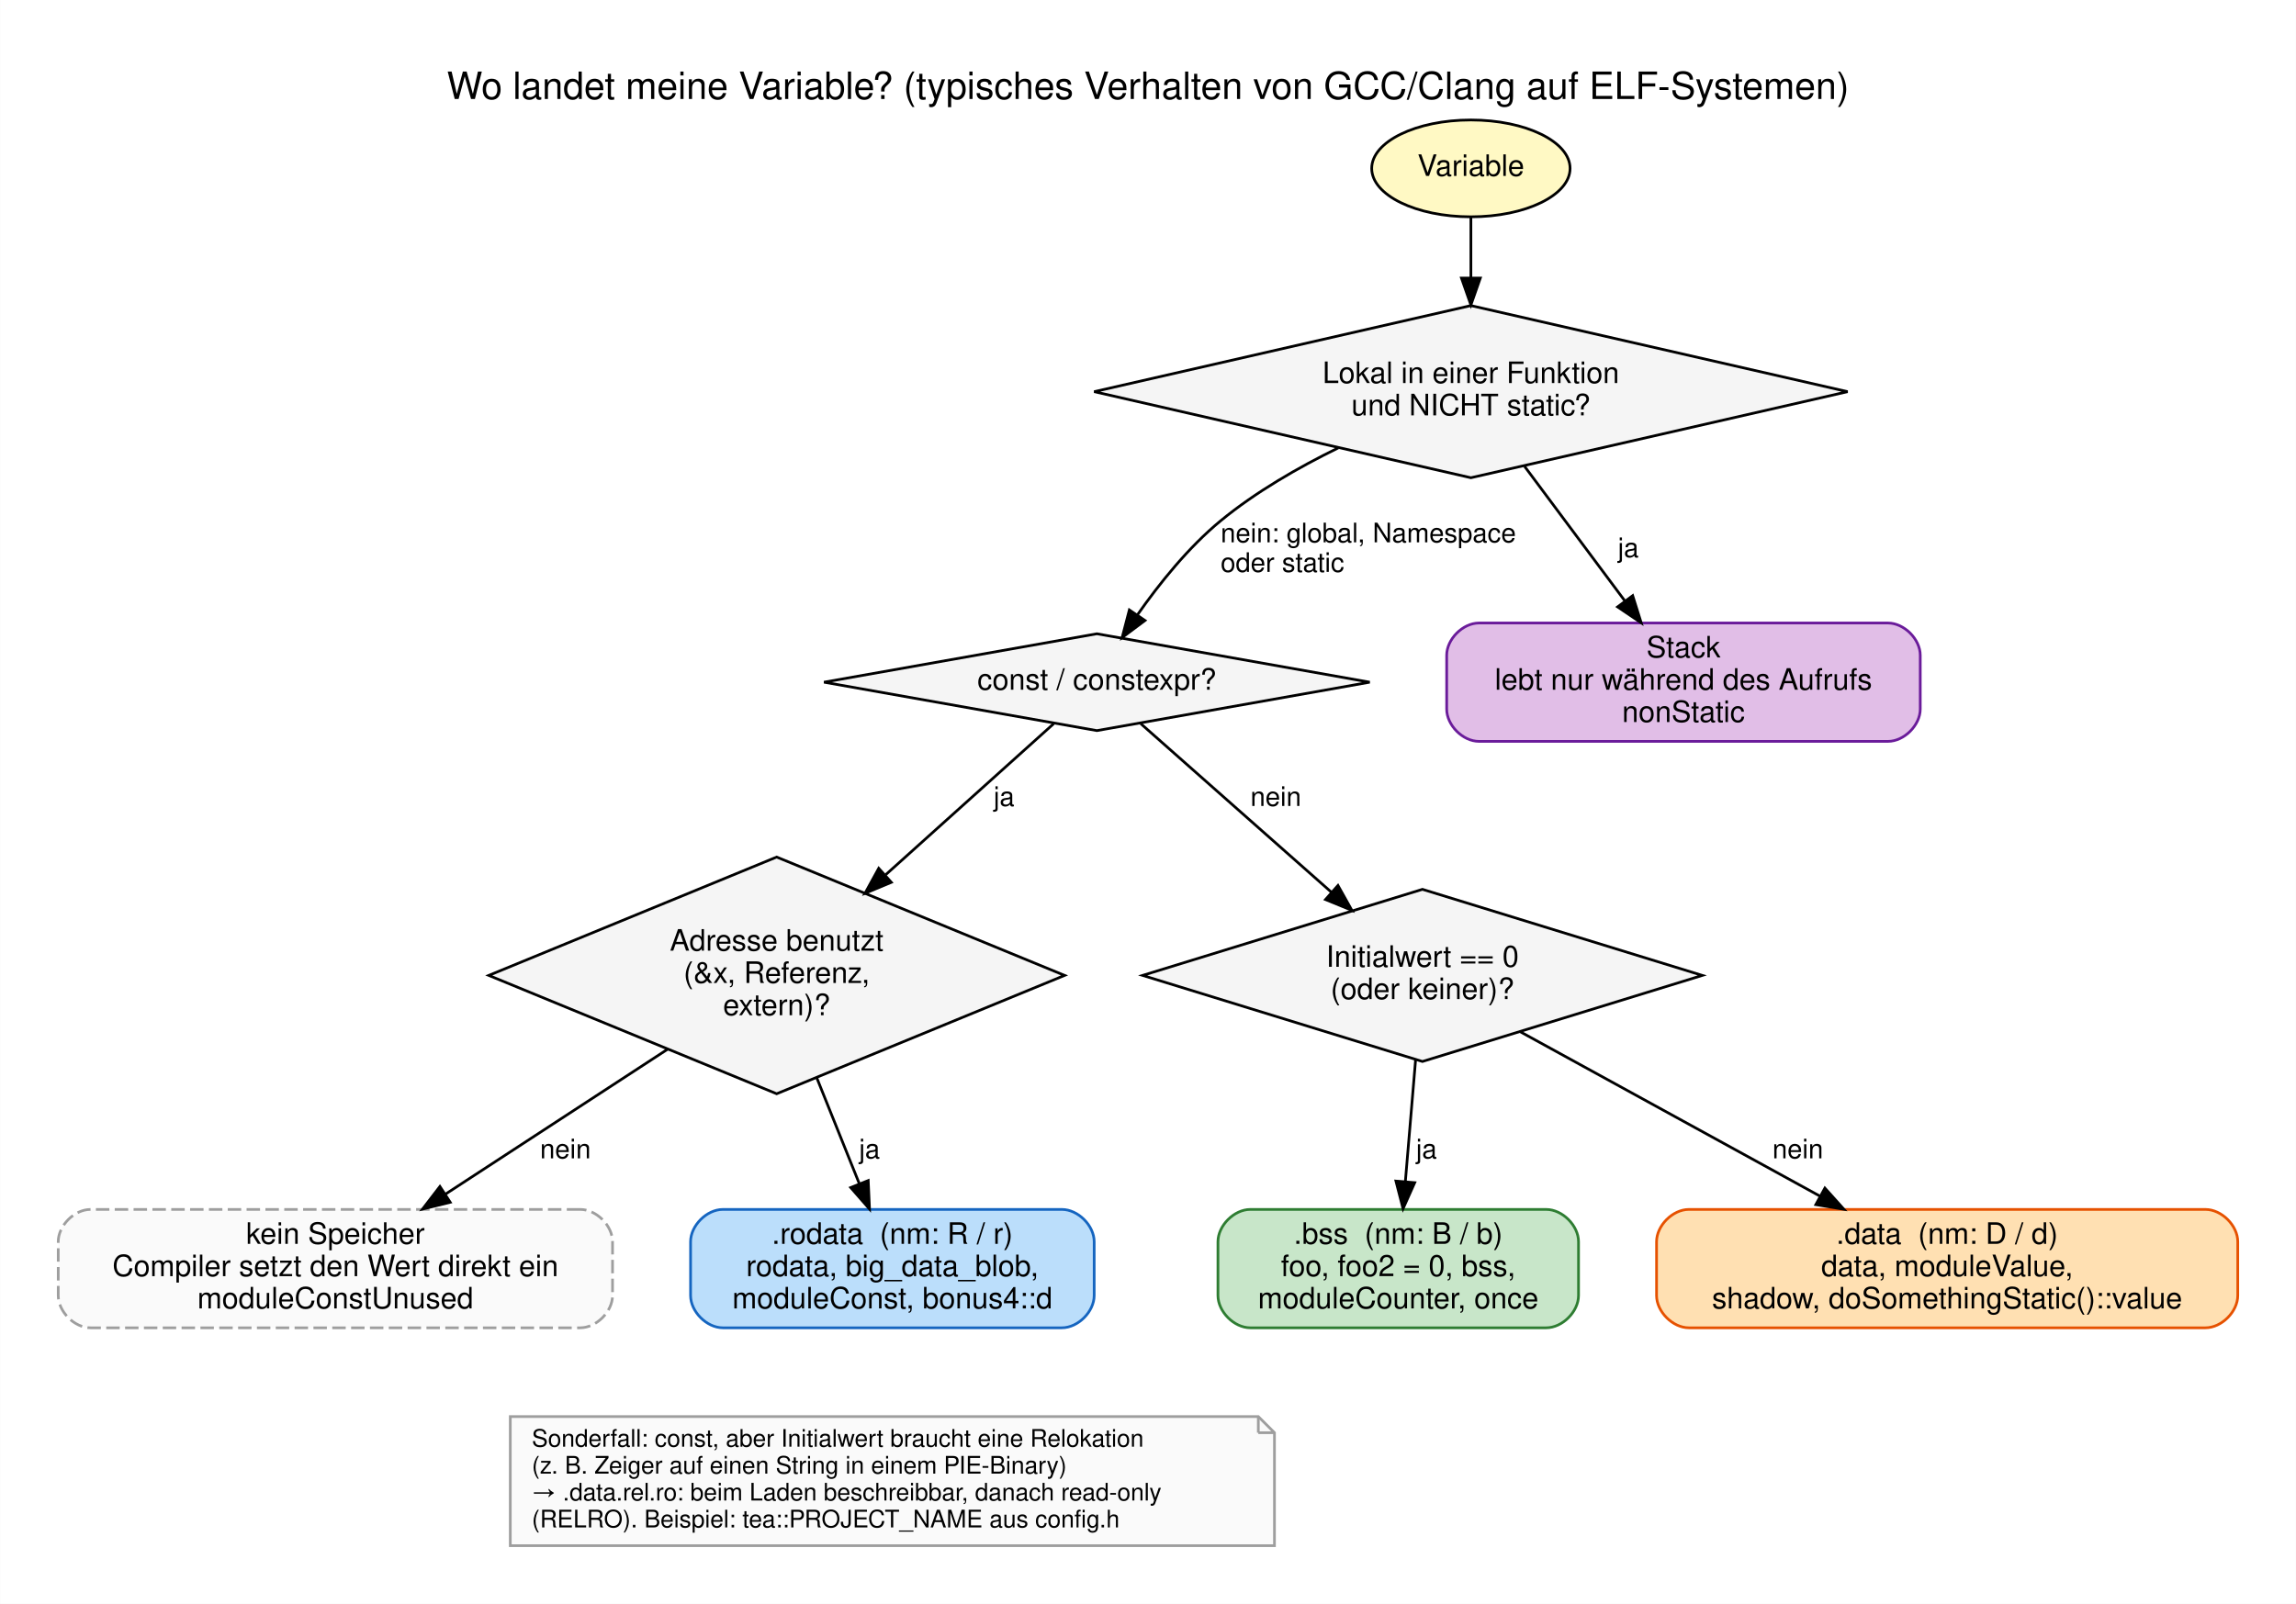
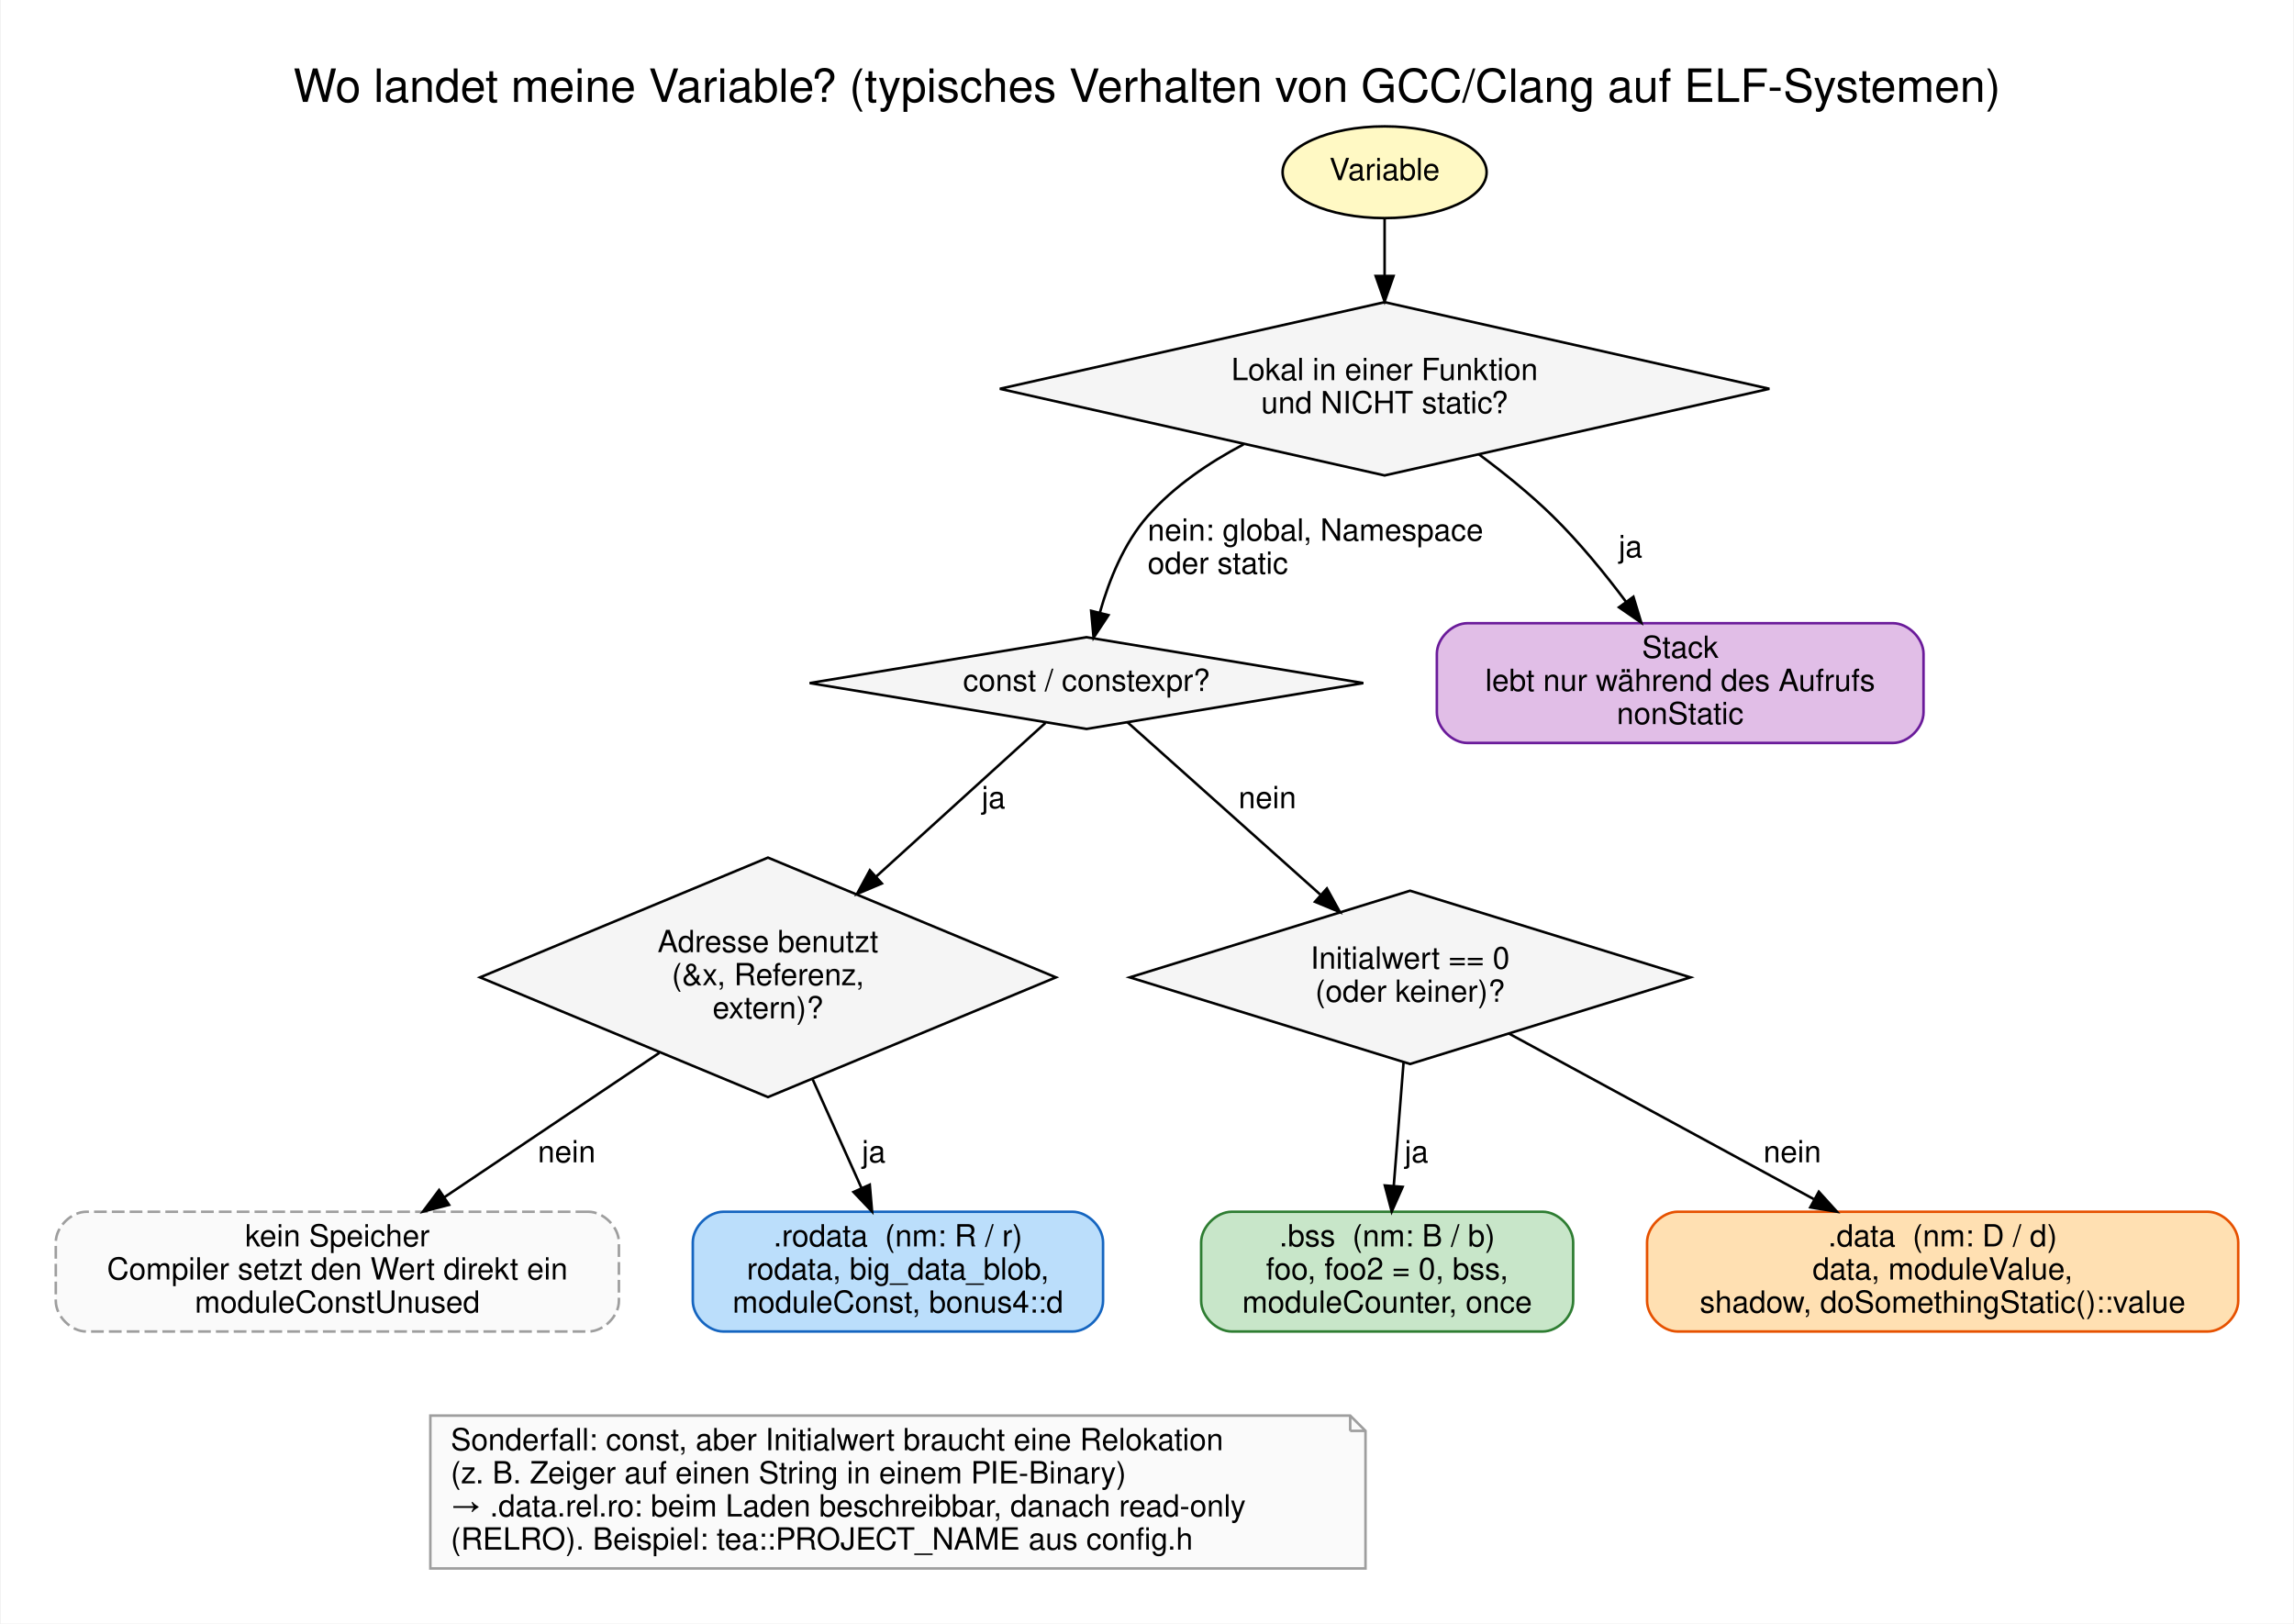
- <svg xmlns="http://www.w3.org/2000/svg" width="853pt" height="596pt" viewBox="0.00 0.00 853.20 596.20">
-   <g id="graph0" class="graph" transform="scale(1 1) rotate(0) translate(21.6 574.6)">
-     <polygon fill="white" stroke="transparent" points="-21.6,21.6 -21.6,-574.6 831.6,-574.6 831.6,21.6 -21.6,21.6" />
-     <text text-anchor="middle" x="405" y="-537.8" font-family="Helvetica,sans-Serif" font-size="14.00">Wo landet meine Variable? (typisches Verhalten von GCC/Clang auf ELF-Systemen)</text>
+ <svg xmlns="http://www.w3.org/2000/svg" width="900pt" height="637pt" viewBox="0.00 0.00 899.70 637.20">
+   <g id="graph0" class="graph" transform="scale(1 1) rotate(0) translate(21.6 615.6)">
+     <polygon fill="white" stroke="transparent" points="-21.6,21.6 -21.6,-615.6 878.1,-615.6 878.1,21.6 -21.6,21.6" />
+     <text text-anchor="middle" x="428.25" y="-575.6" font-family="Helvetica,sans-Serif" font-size="18.00">Wo landet meine Variable? (typisches Verhalten von GCC/Clang auf ELF-Systemen)</text>
    <g id="node1" class="node">
-       <ellipse fill="#fff9c4" stroke="black" cx="525" cy="-512" rx="36.86" ry="18" />
-       <text text-anchor="middle" x="525" y="-509.2" font-family="Helvetica,sans-Serif" font-size="11.00">Variable</text>
+       <ellipse fill="#fff9c4" stroke="black" cx="521.5" cy="-548" rx="40.03" ry="18" />
+       <text text-anchor="middle" x="521.5" y="-544.9" font-family="Helvetica,sans-Serif" font-size="12.00">Variable</text>
    </g>
    <g id="node2" class="node">
-       <polygon fill="#f5f5f5" stroke="black" points="525,-461 385,-429 525,-397 665,-429 525,-461" />
-       <text text-anchor="middle" x="525" y="-432.2" font-family="Helvetica,sans-Serif" font-size="11.00">Lokal in einer Funktion</text>
-       <text text-anchor="middle" x="525" y="-420.2" font-family="Helvetica,sans-Serif" font-size="11.00">und NICHT static?</text>
+       <polygon fill="#f5f5f5" stroke="black" points="521.5,-497 370.5,-463 521.5,-429 672.5,-463 521.5,-497" />
+       <text text-anchor="middle" x="521.5" y="-466.4" font-family="Helvetica,sans-Serif" font-size="12.00">Lokal in einer Funktion</text>
+       <text text-anchor="middle" x="521.5" y="-453.4" font-family="Helvetica,sans-Serif" font-size="12.00">und NICHT static?</text>
    </g>
    <g id="edge1" class="edge">
-       <path fill="none" stroke="black" d="M525,-493.82C525,-487.16 525,-479.22 525,-471.25" />
-       <polygon fill="black" stroke="black" points="528.5,-471.22 525,-461.22 521.5,-471.22 528.5,-471.22" />
+       <path fill="none" stroke="black" d="M521.5,-529.8C521.5,-523.19 521.5,-515.31 521.5,-507.34" />
+       <polygon fill="black" stroke="black" points="525,-507.28 521.5,-497.28 518,-507.28 525,-507.28" />
    </g>
    <g id="node3" class="node">
-       <polygon fill="#f5f5f5" stroke="black" points="386,-339 284.6,-321 386,-303 487.4,-321 386,-339" />
-       <text text-anchor="middle" x="386" y="-318.2" font-family="Helvetica,sans-Serif" font-size="11.00">const / constexpr?</text>
+       <polygon fill="#f5f5f5" stroke="black" points="404.5,-365.5 295.86,-347.5 404.5,-329.5 513.14,-347.5 404.5,-365.5" />
+       <text text-anchor="middle" x="404.5" y="-344.4" font-family="Helvetica,sans-Serif" font-size="12.00">const / constexpr?</text>
    </g>
    <g id="edge3" class="edge">
-       <path fill="none" stroke="black" d="M475.71,-408.1C460.82,-400.81 444.99,-391.69 432,-381 420.01,-371.14 409.19,-357.62 401.06,-346.02" />
-       <polygon fill="black" stroke="black" points="403.88,-343.94 395.39,-337.6 398.07,-347.85 403.88,-343.94" />
-       <text text-anchor="start" x="432" y="-373" font-family="Helvetica,sans-Serif" font-size="10.00"> nein: global, Namespace</text>
-       <text text-anchor="start" x="432" y="-362" font-family="Helvetica,sans-Serif" font-size="10.00"> oder static</text>
+       <path fill="none" stroke="black" d="M466.16,-441.21C452.43,-433.97 438.74,-424.65 428.5,-413 419.19,-402.41 413.37,-387.89 409.79,-375.3" />
+       <polygon fill="black" stroke="black" points="413.12,-374.16 407.29,-365.31 406.33,-375.86 413.12,-374.16" />
+       <text text-anchor="start" x="428.5" y="-403.4" font-family="Helvetica,sans-Serif" font-size="12.00"> nein: global, Namespace</text>
+       <text text-anchor="start" x="428.5" y="-390.4" font-family="Helvetica,sans-Serif" font-size="12.00"> oder static</text>
    </g>
    <g id="node6" class="node">
-       <path fill="#e1bee7" stroke="#6a1b9a" d="M680,-343C680,-343 528,-343 528,-343 522,-343 516,-337 516,-331 516,-331 516,-311 516,-311 516,-305 522,-299 528,-299 528,-299 680,-299 680,-299 686,-299 692,-305 692,-311 692,-311 692,-331 692,-331 692,-337 686,-343 680,-343" />
-       <text text-anchor="middle" x="604" y="-330.2" font-family="Helvetica,sans-Serif" font-size="11.00">Stack</text>
-       <text text-anchor="middle" x="604" y="-318.2" font-family="Helvetica,sans-Serif" font-size="11.00">lebt nur während des Aufrufs</text>
-       <text text-anchor="middle" x="604" y="-306.2" font-family="Helvetica,sans-Serif" font-size="11.00">nonStatic</text>
+       <path fill="#e1bee7" stroke="#6a1b9a" d="M721,-371C721,-371 554,-371 554,-371 548,-371 542,-365 542,-359 542,-359 542,-336 542,-336 542,-330 548,-324 554,-324 554,-324 721,-324 721,-324 727,-324 733,-330 733,-336 733,-336 733,-359 733,-359 733,-365 727,-371 721,-371" />
+       <text text-anchor="middle" x="637.5" y="-357.4" font-family="Helvetica,sans-Serif" font-size="12.00">Stack</text>
+       <text text-anchor="middle" x="637.5" y="-344.4" font-family="Helvetica,sans-Serif" font-size="12.00">lebt nur während des Aufrufs</text>
+       <text text-anchor="middle" x="637.5" y="-331.4" font-family="Helvetica,sans-Serif" font-size="12.00">nonStatic</text>
    </g>
    <g id="edge2" class="edge">
-       <path fill="none" stroke="black" d="M544.94,-401.25C556.27,-386.04 570.49,-366.96 582.13,-351.34" />
-       <polygon fill="black" stroke="black" points="585.13,-353.17 588.3,-343.06 579.52,-348.99 585.13,-353.17" />
-       <text text-anchor="middle" x="583.5" y="-367.5" font-family="Helvetica,sans-Serif" font-size="10.00"> ja</text>
+       <path fill="none" stroke="black" d="M558.56,-437.24C568.41,-429.94 578.73,-421.59 587.5,-413 597.82,-402.89 607.86,-390.59 616.2,-379.46" />
+       <polygon fill="black" stroke="black" points="619.14,-381.37 622.22,-371.23 613.49,-377.24 619.14,-381.37" />
+       <text text-anchor="middle" x="618" y="-396.9" font-family="Helvetica,sans-Serif" font-size="12.00"> ja</text>
    </g>
    <g id="node4" class="node">
-       <polygon fill="#f5f5f5" stroke="black" points="267,-256 160,-212 267,-168 374,-212 267,-256" />
-       <text text-anchor="middle" x="267" y="-221.2" font-family="Helvetica,sans-Serif" font-size="11.00">Adresse benutzt</text>
-       <text text-anchor="middle" x="267" y="-209.2" font-family="Helvetica,sans-Serif" font-size="11.00">(&amp;x, Referenz,</text>
-       <text text-anchor="middle" x="267" y="-197.2" font-family="Helvetica,sans-Serif" font-size="11.00">extern)?</text>
+       <polygon fill="#f5f5f5" stroke="black" points="279.5,-279 166.5,-232 279.5,-185 392.5,-232 279.5,-279" />
+       <text text-anchor="middle" x="279.5" y="-241.9" font-family="Helvetica,sans-Serif" font-size="12.00">Adresse benutzt</text>
+       <text text-anchor="middle" x="279.5" y="-228.9" font-family="Helvetica,sans-Serif" font-size="12.00">(&amp;x, Referenz,</text>
+       <text text-anchor="middle" x="279.5" y="-215.9" font-family="Helvetica,sans-Serif" font-size="12.00">extern)?</text>
    </g>
    <g id="edge4" class="edge">
-       <path fill="none" stroke="black" d="M369.95,-305.57C354.02,-291.24 328.94,-268.7 307.53,-249.44" />
-       <polygon fill="black" stroke="black" points="309.61,-246.6 299.83,-242.52 304.93,-251.81 309.61,-246.6" />
-       <text text-anchor="middle" x="351.5" y="-275" font-family="Helvetica,sans-Serif" font-size="10.00"> ja</text>
+       <path fill="none" stroke="black" d="M388.41,-331.89C371.71,-316.73 344.87,-292.35 322.01,-271.6" />
+       <polygon fill="black" stroke="black" points="324.19,-268.85 314.43,-264.72 319.48,-274.03 324.19,-268.85" />
+       <text text-anchor="middle" x="368" y="-298.4" font-family="Helvetica,sans-Serif" font-size="12.00"> ja</text>
    </g>
    <g id="node5" class="node">
-       <polygon fill="#f5f5f5" stroke="black" points="507,-244 403,-212 507,-180 611,-212 507,-244" />
-       <text text-anchor="middle" x="507" y="-215.2" font-family="Helvetica,sans-Serif" font-size="11.00">Initialwert == 0</text>
-       <text text-anchor="middle" x="507" y="-203.2" font-family="Helvetica,sans-Serif" font-size="11.00">(oder keiner)?</text>
+       <polygon fill="#f5f5f5" stroke="black" points="531.5,-266 421.5,-232 531.5,-198 641.5,-232 531.5,-266" />
+       <text text-anchor="middle" x="531.5" y="-235.4" font-family="Helvetica,sans-Serif" font-size="12.00">Initialwert == 0</text>
+       <text text-anchor="middle" x="531.5" y="-222.4" font-family="Helvetica,sans-Serif" font-size="12.00">(oder keiner)?</text>
    </g>
    <g id="edge5" class="edge">
-       <path fill="none" stroke="black" d="M402.32,-305.57C420.4,-289.58 450.06,-263.35 473.2,-242.89" />
-       <polygon fill="black" stroke="black" points="475.6,-245.44 480.77,-236.19 470.96,-240.2 475.6,-245.44" />
-       <text text-anchor="middle" x="452.5" y="-275" font-family="Helvetica,sans-Serif" font-size="10.00"> nein</text>
+       <path fill="none" stroke="black" d="M420.58,-332.13C439.5,-315.22 471.44,-286.67 496.21,-264.54" />
+       <polygon fill="black" stroke="black" points="498.85,-266.88 503.97,-257.6 494.18,-261.66 498.85,-266.88" />
+       <text text-anchor="middle" x="475.5" y="-298.4" font-family="Helvetica,sans-Serif" font-size="12.00"> nein</text>
    </g>
    <g id="node7" class="node">
-       <path fill="#fafafa" stroke="#9e9e9e" stroke-dasharray="5,2" d="M194,-125C194,-125 12,-125 12,-125 6,-125 0,-119 0,-113 0,-113 0,-93 0,-93 0,-87 6,-81 12,-81 12,-81 194,-81 194,-81 200,-81 206,-87 206,-93 206,-93 206,-113 206,-113 206,-119 200,-125 194,-125" />
-       <text text-anchor="middle" x="103" y="-112.2" font-family="Helvetica,sans-Serif" font-size="11.00">kein Speicher</text>
-       <text text-anchor="middle" x="103" y="-100.2" font-family="Helvetica,sans-Serif" font-size="11.00">Compiler setzt den Wert direkt ein</text>
-       <text text-anchor="middle" x="103" y="-88.2" font-family="Helvetica,sans-Serif" font-size="11.00">moduleConstUnused</text>
+       <path fill="#fafafa" stroke="#9e9e9e" stroke-dasharray="5,2" d="M209,-140C209,-140 12,-140 12,-140 6,-140 0,-134 0,-128 0,-128 0,-105 0,-105 0,-99 6,-93 12,-93 12,-93 209,-93 209,-93 215,-93 221,-99 221,-105 221,-105 221,-128 221,-128 221,-134 215,-140 209,-140" />
+       <text text-anchor="middle" x="110.5" y="-126.4" font-family="Helvetica,sans-Serif" font-size="12.00">kein Speicher</text>
+       <text text-anchor="middle" x="110.5" y="-113.4" font-family="Helvetica,sans-Serif" font-size="12.00">Compiler setzt den Wert direkt ein</text>
+       <text text-anchor="middle" x="110.5" y="-100.4" font-family="Helvetica,sans-Serif" font-size="12.00">moduleConstUnused</text>
    </g>
    <g id="edge7" class="edge">
-       <path fill="none" stroke="black" d="M226.46,-184.55C201.35,-168.16 169.19,-147.18 143.99,-130.74" />
-       <polygon fill="black" stroke="black" points="145.68,-127.66 135.39,-125.13 141.85,-133.53 145.68,-127.66" />
-       <text text-anchor="middle" x="188.5" y="-144" font-family="Helvetica,sans-Serif" font-size="10.00"> nein</text>
+       <path fill="none" stroke="black" d="M236.85,-202.36C211.03,-185.01 178.22,-162.98 152.51,-145.71" />
+       <polygon fill="black" stroke="black" points="154.33,-142.72 144.08,-140.05 150.43,-148.53 154.33,-142.72" />
+       <text text-anchor="middle" x="200.5" y="-159.4" font-family="Helvetica,sans-Serif" font-size="12.00"> nein</text>
    </g>
    <g id="node8" class="node">
-       <path fill="#bbdefb" stroke="#1565c0" d="M373,-125C373,-125 247,-125 247,-125 241,-125 235,-119 235,-113 235,-113 235,-93 235,-93 235,-87 241,-81 247,-81 247,-81 373,-81 373,-81 379,-81 385,-87 385,-93 385,-93 385,-113 385,-113 385,-119 379,-125 373,-125" />
-       <text text-anchor="middle" x="310" y="-112.2" font-family="Helvetica,sans-Serif" font-size="11.00">.rodata  (nm: R / r)</text>
-       <text text-anchor="middle" x="310" y="-100.2" font-family="Helvetica,sans-Serif" font-size="11.00">rodata, big_data_blob,</text>
-       <text text-anchor="middle" x="310" y="-88.2" font-family="Helvetica,sans-Serif" font-size="11.00">moduleConst, bonus4::d</text>
+       <path fill="#bbdefb" stroke="#1565c0" d="M399,-140C399,-140 262,-140 262,-140 256,-140 250,-134 250,-128 250,-128 250,-105 250,-105 250,-99 256,-93 262,-93 262,-93 399,-93 399,-93 405,-93 411,-99 411,-105 411,-105 411,-128 411,-128 411,-134 405,-140 399,-140" />
+       <text text-anchor="middle" x="330.5" y="-126.4" font-family="Helvetica,sans-Serif" font-size="12.00">.rodata  (nm: R / r)</text>
+       <text text-anchor="middle" x="330.5" y="-113.4" font-family="Helvetica,sans-Serif" font-size="12.00">rodata, big_data_blob,</text>
+       <text text-anchor="middle" x="330.5" y="-100.4" font-family="Helvetica,sans-Serif" font-size="12.00">moduleConst, bonus4::d</text>
    </g>
    <g id="edge6" class="edge">
-       <path fill="none" stroke="black" d="M281.92,-173.88C287.09,-161.02 292.82,-146.76 297.74,-134.5" />
-       <polygon fill="black" stroke="black" points="301.02,-135.74 301.5,-125.15 294.52,-133.13 301.02,-135.74" />
-       <text text-anchor="middle" x="301.5" y="-144" font-family="Helvetica,sans-Serif" font-size="10.00"> ja</text>
+       <path fill="none" stroke="black" d="M297.05,-191.94C303.31,-178.01 310.28,-162.5 316.23,-149.25" />
+       <polygon fill="black" stroke="black" points="319.45,-150.62 320.36,-140.07 313.07,-147.75 319.45,-150.62" />
+       <text text-anchor="middle" x="321" y="-159.4" font-family="Helvetica,sans-Serif" font-size="12.00"> ja</text>
    </g>
    <g id="node9" class="node">
-       <path fill="#c8e6c9" stroke="#2e7d32" d="M553,-125C553,-125 443,-125 443,-125 437,-125 431,-119 431,-113 431,-113 431,-93 431,-93 431,-87 437,-81 443,-81 443,-81 553,-81 553,-81 559,-81 565,-87 565,-93 565,-93 565,-113 565,-113 565,-119 559,-125 553,-125" />
-       <text text-anchor="middle" x="498" y="-112.2" font-family="Helvetica,sans-Serif" font-size="11.00">.bss  (nm: B / b)</text>
-       <text text-anchor="middle" x="498" y="-100.2" font-family="Helvetica,sans-Serif" font-size="11.00">foo, foo2 = 0, bss,</text>
-       <text text-anchor="middle" x="498" y="-88.2" font-family="Helvetica,sans-Serif" font-size="11.00">moduleCounter, once</text>
+       <path fill="#c8e6c9" stroke="#2e7d32" d="M583.5,-140C583.5,-140 461.5,-140 461.5,-140 455.5,-140 449.5,-134 449.5,-128 449.5,-128 449.5,-105 449.5,-105 449.5,-99 455.5,-93 461.5,-93 461.5,-93 583.5,-93 583.5,-93 589.5,-93 595.5,-99 595.5,-105 595.5,-105 595.5,-128 595.5,-128 595.5,-134 589.5,-140 583.5,-140" />
+       <text text-anchor="middle" x="522.5" y="-126.4" font-family="Helvetica,sans-Serif" font-size="12.00">.bss  (nm: B / b)</text>
+       <text text-anchor="middle" x="522.5" y="-113.4" font-family="Helvetica,sans-Serif" font-size="12.00">foo, foo2 = 0, bss,</text>
+       <text text-anchor="middle" x="522.5" y="-100.4" font-family="Helvetica,sans-Serif" font-size="12.00">moduleCounter, once</text>
    </g>
    <g id="edge8" class="edge">
-       <path fill="none" stroke="black" d="M504.45,-180.62C503.26,-166.54 501.85,-149.82 500.66,-135.59" />
-       <polygon fill="black" stroke="black" points="504.12,-134.95 499.79,-125.28 497.14,-135.54 504.12,-134.95" />
-       <text text-anchor="middle" x="508.5" y="-144" font-family="Helvetica,sans-Serif" font-size="10.00"> ja</text>
+       <path fill="none" stroke="black" d="M528.95,-198.78C527.74,-183.55 526.3,-165.4 525.09,-150.12" />
+       <polygon fill="black" stroke="black" points="528.57,-149.76 524.29,-140.07 521.59,-150.32 528.57,-149.76" />
+       <text text-anchor="middle" x="534" y="-159.4" font-family="Helvetica,sans-Serif" font-size="12.00"> ja</text>
    </g>
    <g id="node10" class="node">
-       <path fill="#ffe0b2" stroke="#e65100" d="M798,-125C798,-125 606,-125 606,-125 600,-125 594,-119 594,-113 594,-113 594,-93 594,-93 594,-87 600,-81 606,-81 606,-81 798,-81 798,-81 804,-81 810,-87 810,-93 810,-93 810,-113 810,-113 810,-119 804,-125 798,-125" />
-       <text text-anchor="middle" x="702" y="-112.2" font-family="Helvetica,sans-Serif" font-size="11.00">.data  (nm: D / d)</text>
-       <text text-anchor="middle" x="702" y="-100.2" font-family="Helvetica,sans-Serif" font-size="11.00">data, moduleValue,</text>
-       <text text-anchor="middle" x="702" y="-88.2" font-family="Helvetica,sans-Serif" font-size="11.00">shadow, doSomethingStatic()::value</text>
+       <path fill="#ffe0b2" stroke="#e65100" d="M844.5,-140C844.5,-140 636.5,-140 636.5,-140 630.5,-140 624.5,-134 624.5,-128 624.5,-128 624.5,-105 624.5,-105 624.5,-99 630.5,-93 636.5,-93 636.5,-93 844.5,-93 844.5,-93 850.5,-93 856.5,-99 856.5,-105 856.5,-105 856.5,-128 856.5,-128 856.5,-134 850.5,-140 844.5,-140" />
+       <text text-anchor="middle" x="740.5" y="-126.4" font-family="Helvetica,sans-Serif" font-size="12.00">.data  (nm: D / d)</text>
+       <text text-anchor="middle" x="740.5" y="-113.4" font-family="Helvetica,sans-Serif" font-size="12.00">data, moduleValue,</text>
+       <text text-anchor="middle" x="740.5" y="-100.4" font-family="Helvetica,sans-Serif" font-size="12.00">shadow, doSomethingStatic()::value</text>
    </g>
    <g id="edge9" class="edge">
-       <path fill="none" stroke="black" d="M543.22,-191.12C574.67,-173.87 620.41,-148.77 654.73,-129.94" />
-       <polygon fill="black" stroke="black" points="656.56,-132.93 663.64,-125.05 653.19,-126.79 656.56,-132.93" />
-       <text text-anchor="middle" x="646.5" y="-144" font-family="Helvetica,sans-Serif" font-size="10.00"> nein</text>
+       <path fill="none" stroke="black" d="M570.32,-209.92C604.06,-191.6 653.15,-164.94 689.95,-144.95" />
+       <polygon fill="black" stroke="black" points="691.91,-147.87 699.02,-140.02 688.56,-141.72 691.91,-147.87" />
+       <text text-anchor="middle" x="681.5" y="-159.4" font-family="Helvetica,sans-Serif" font-size="12.00"> nein</text>
    </g>
    <g id="node11" class="node">
-       <polygon fill="#fafafa" stroke="#9e9e9e" points="446,-48 168,-48 168,0 452,0 452,-42 446,-48" />
-       <polyline fill="none" stroke="#9e9e9e" points="446,-48 446,-42 " />
-       <polyline fill="none" stroke="#9e9e9e" points="452,-42 446,-42 " />
-       <text text-anchor="start" x="176" y="-36.8" font-family="Helvetica,sans-Serif" font-size="9.00">Sonderfall: const, aber Initialwert braucht eine Relokation</text>
-       <text text-anchor="start" x="176" y="-26.8" font-family="Helvetica,sans-Serif" font-size="9.00">(z. B. Zeiger auf einen String in einem PIE-Binary)</text>
-       <text text-anchor="start" x="176" y="-16.8" font-family="Helvetica,sans-Serif" font-size="9.00">→ .data.rel.ro: beim Laden beschreibbar, danach read-only</text>
-       <text text-anchor="start" x="176" y="-6.8" font-family="Helvetica,sans-Serif" font-size="9.00">(RELRO). Beispiel: tea::PROJECT_NAME aus config.h</text>
+       <polygon fill="#fafafa" stroke="#9e9e9e" points="508,-60 147,-60 147,0 514,0 514,-54 508,-60" />
+       <polyline fill="none" stroke="#9e9e9e" points="508,-60 508,-54 " />
+       <polyline fill="none" stroke="#9e9e9e" points="514,-54 508,-54 " />
+       <text text-anchor="start" x="155" y="-46.4" font-family="Helvetica,sans-Serif" font-size="12.00">Sonderfall: const, aber Initialwert braucht eine Relokation</text>
+       <text text-anchor="start" x="155" y="-33.4" font-family="Helvetica,sans-Serif" font-size="12.00">(z. B. Zeiger auf einen String in einem PIE-Binary)</text>
+       <text text-anchor="start" x="155" y="-20.4" font-family="Helvetica,sans-Serif" font-size="12.00">→ .data.rel.ro: beim Laden beschreibbar, danach read-only</text>
+       <text text-anchor="start" x="155" y="-7.4" font-family="Helvetica,sans-Serif" font-size="12.00">(RELRO). Beispiel: tea::PROJECT_NAME aus config.h</text>
    </g>
  </g>
</svg>
